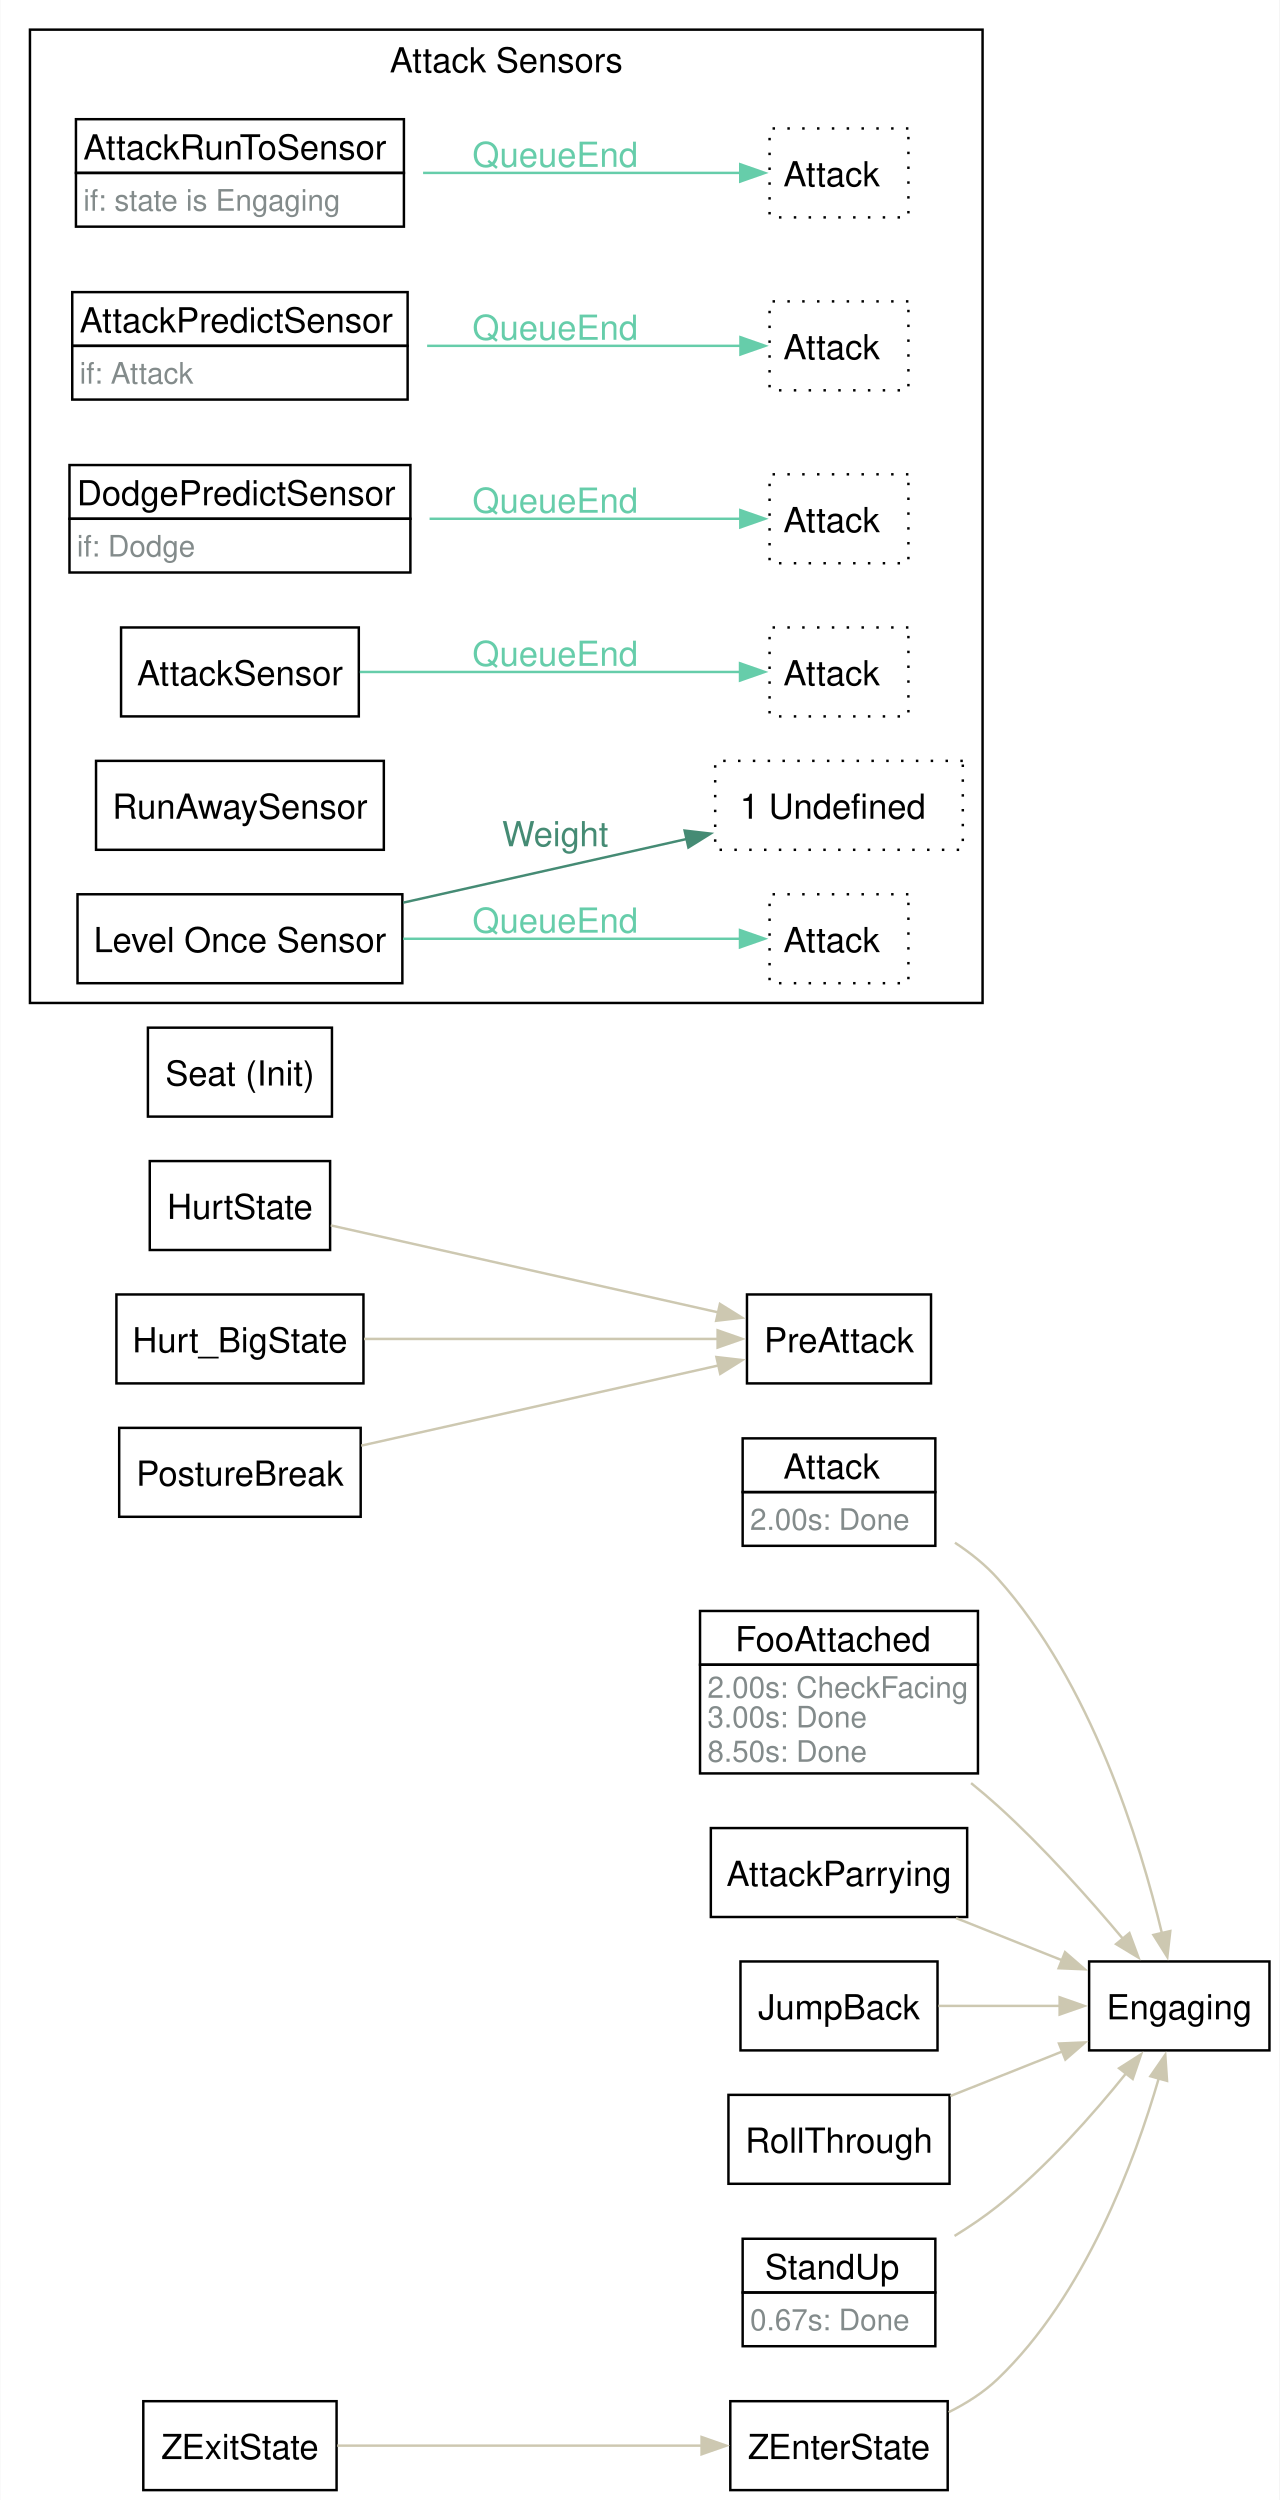
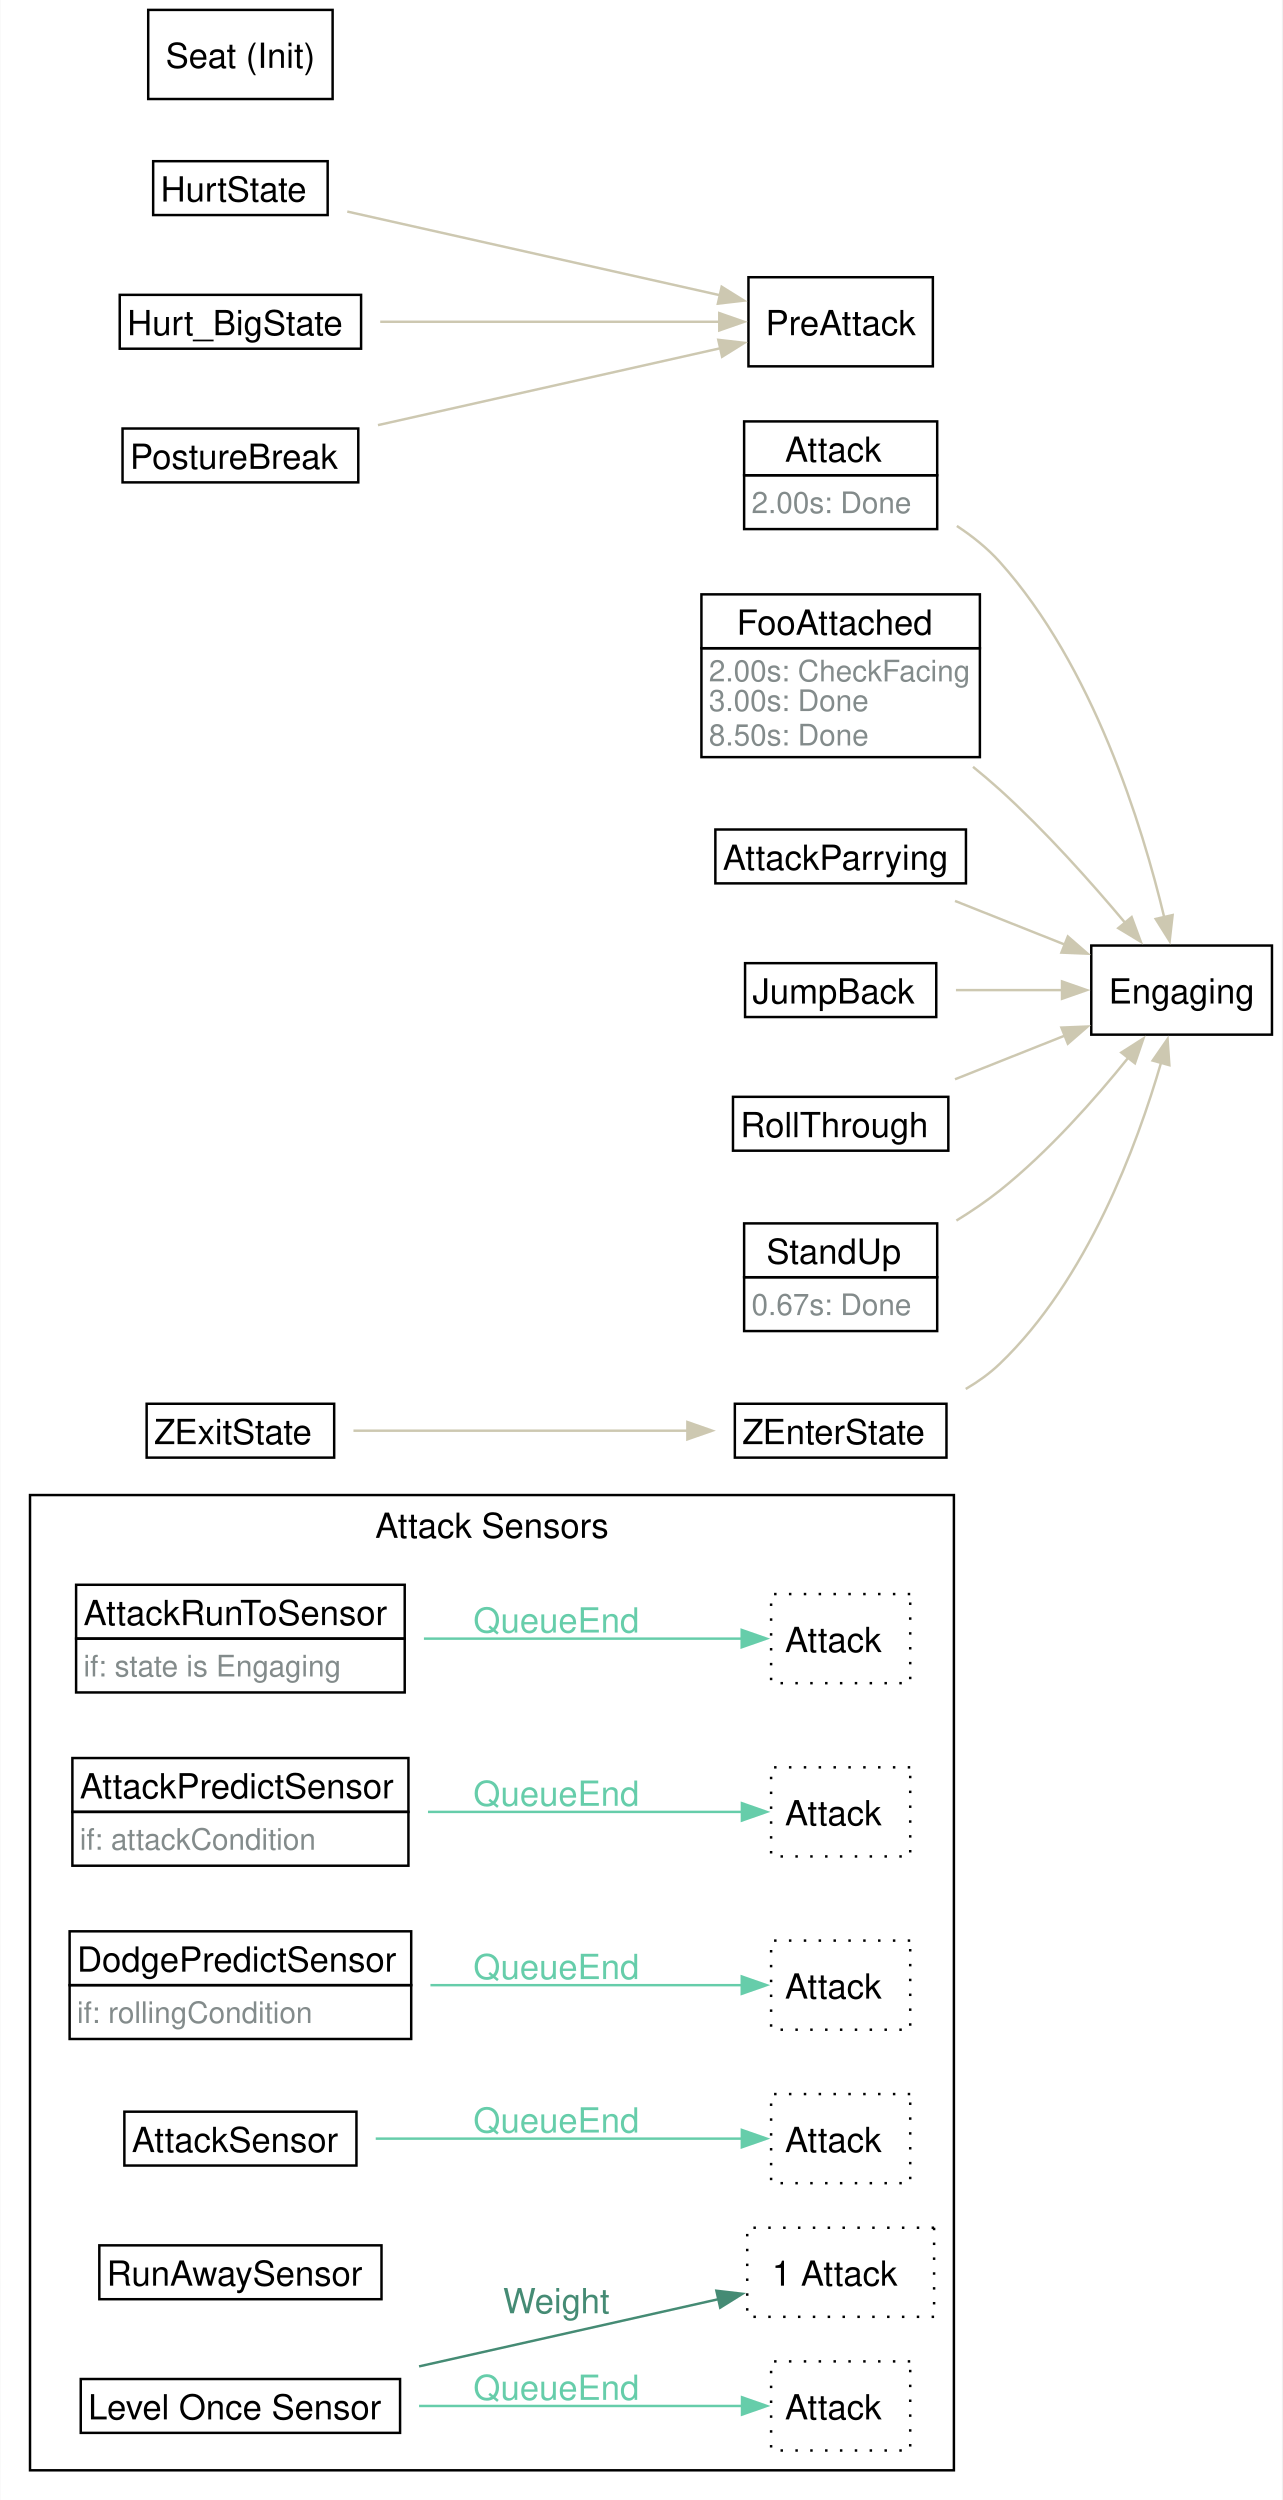
- <svg xmlns="http://www.w3.org/2000/svg" width="518pt" height="1012pt" viewBox="0.00 0.00 517.75 1012.00">
-   <g id="graph0" class="graph" transform="scale(1 1) rotate(0) translate(4 1008)">
-     <polygon fill="white" stroke="none" points="-4,4 -4,-1008 513.75,-1008 513.75,4 -4,4" />
+ <svg xmlns="http://www.w3.org/2000/svg" width="518pt" height="1010pt" viewBox="0.00 0.00 517.75 1010.00">
+   <g id="graph0" class="graph" transform="scale(1 1) rotate(0) translate(4 1006)">
+     <polygon fill="white" stroke="none" points="-4,4 -4,-1006 513.75,-1006 513.75,4 -4,4" />
    <g id="clust1" class="cluster">
-       <polygon fill="none" stroke="black" points="8,-602 8,-996 393.62,-996 393.62,-602 8,-602" />
-       <text text-anchor="middle" x="200.81" y="-978.7" font-family="Helvetica,sans-Serif" font-size="14.00">Attack Sensors</text>
+       <polygon fill="none" stroke="black" points="8,-8 8,-402 381.25,-402 381.25,-8 8,-8" />
+       <text text-anchor="middle" x="194.62" y="-384.7" font-family="Helvetica,sans-Serif" font-size="14.00">Attack Sensors</text>
    </g>
    <g id="node1" class="node">
-       <polygon fill="none" stroke="black" points="296.5,-404 296.5,-425.75 374.5,-425.75 374.5,-404 296.5,-404" />
-       <text text-anchor="start" x="313" y="-409.45" font-family="Helvetica,sans-Serif" font-size="14.00">Attack  </text>
-       <polygon fill="none" stroke="black" points="296.5,-382.25 296.5,-404 374.5,-404 374.5,-382.25 296.5,-382.25" />
-       <text text-anchor="start" x="299.5" y="-388.7" font-family="Helvetica,sans-Serif" font-size="12.00" fill="#838b8b">2.00s: Done</text>
-       <text text-anchor="start" x="364" y="-388.7" font-family="Helvetica,sans-Serif" font-size="14.00">  </text>
+       <polygon fill="none" stroke="black" points="28.5,-23.12 28.5,-44.88 157.5,-44.88 157.5,-23.12 28.5,-23.12" />
+       <text text-anchor="start" x="31.5" y="-28.57" font-family="Helvetica,sans-Serif" font-size="14.00">Level Once Sensor  </text>
    </g>
    <g id="node2" class="node">
-       <polygon fill="none" stroke="black" points="509.75,-214 436.75,-214 436.75,-178 509.75,-178 509.75,-214" />
-       <text text-anchor="middle" x="473.25" y="-190.57" font-family="Helvetica,sans-Serif" font-size="14.00">Engaging</text>
+       <polygon fill="none" stroke="black" stroke-dasharray="1,5" points="363.6,-52 307.4,-52 307.4,-16 363.6,-16 363.6,-52" />
+       <text text-anchor="start" x="313" y="-28.57" font-family="Helvetica,sans-Serif" font-size="14.00">Attack  </text>
    </g>
    <g id="edge1" class="edge">
-       <path fill="none" stroke="#cdc8b1" d="M382.44,-383.51C388.78,-379.34 394.81,-374.51 399.75,-369 437.42,-327 457.31,-262.61 466.23,-225.38" />
-       <polygon fill="#cdc8b1" stroke="#cdc8b1" points="469.61,-226.31 468.41,-215.78 462.78,-224.75 469.61,-226.31" />
+       <path fill="none" stroke="#66cdaa" d="M165.18,-34C207.99,-34 260.81,-34 295.96,-34" />
+       <polygon fill="#66cdaa" stroke="#66cdaa" points="295.65,-37.5 305.65,-34 295.65,-30.5 295.65,-37.5" />
+       <text text-anchor="middle" x="220.62" y="-36.45" font-family="Helvetica,sans-Serif" font-size="14.00" fill="#66cdaa">QueueEnd</text>
    </g>
    <g id="node3" class="node">
-       <polygon fill="none" stroke="black" points="279.25,-334.12 279.25,-355.88 391.75,-355.88 391.75,-334.12 279.25,-334.12" />
-       <text text-anchor="start" x="293.5" y="-339.57" font-family="Helvetica,sans-Serif" font-size="14.00">FooAttached  </text>
-       <polygon fill="none" stroke="black" points="279.25,-290.12 279.25,-334.12 391.75,-334.12 391.75,-290.12 279.25,-290.12" />
-       <text text-anchor="start" x="282.25" y="-320.73" font-family="Helvetica,sans-Serif" font-size="12.00" fill="#838b8b">2.00s: CheckFacing</text>
-       <text text-anchor="start" x="282.25" y="-308.73" font-family="Helvetica,sans-Serif" font-size="12.00" fill="#838b8b">3.00s: Done</text>
-       <text text-anchor="start" x="282.25" y="-294.83" font-family="Helvetica,sans-Serif" font-size="12.00" fill="#838b8b">8.50s: Done</text>
-       <text text-anchor="start" x="346.75" y="-294.83" font-family="Helvetica,sans-Serif" font-size="14.00">  </text>
+       <polygon fill="none" stroke="black" stroke-dasharray="1,5" points="373.25,-106 297.75,-106 297.75,-70 373.25,-70 373.25,-106" />
+       <text text-anchor="start" x="307.75" y="-82.58" font-family="Helvetica,sans-Serif" font-size="14.00">1 Attack  </text>
    </g>
    <g id="edge2" class="edge">
-       <path fill="none" stroke="#cdc8b1" d="M388.97,-286.2C392.69,-283.18 396.32,-280.09 399.75,-277 418.18,-260.35 436.83,-239.4 450.59,-222.99" />
-       <polygon fill="#cdc8b1" stroke="#cdc8b1" points="453.06,-225.49 456.74,-215.55 447.67,-221.03 453.06,-225.49" />
+       <path fill="none" stroke="#458b74" d="M165.18,-49.98C204.3,-58.77 251.78,-69.43 286.5,-77.22" />
+       <polygon fill="#458b74" stroke="#458b74" points="285.3,-80.54 295.82,-79.31 286.83,-73.71 285.3,-80.54" />
+       <text text-anchor="middle" x="220.62" y="-71.44" font-family="Helvetica,sans-Serif" font-size="14.00" fill="#458b74">Weight</text>
    </g>
    <g id="node4" class="node">
-       <polygon fill="none" stroke="black" points="387.38,-268 283.62,-268 283.62,-232 387.38,-232 387.38,-268" />
-       <text text-anchor="middle" x="335.5" y="-244.57" font-family="Helvetica,sans-Serif" font-size="14.00">AttackParrying</text>
+       <polygon fill="none" stroke="black" points="36,-77.12 36,-98.88 150,-98.88 150,-77.12 36,-77.12" />
+       <text text-anchor="start" x="39" y="-82.58" font-family="Helvetica,sans-Serif" font-size="14.00">RunAwaySensor  </text>
+     </g>
+     <g id="node5" class="node">
+       <polygon fill="none" stroke="black" points="46.12,-131.12 46.12,-152.88 139.88,-152.88 139.88,-131.12 46.12,-131.12" />
+       <text text-anchor="start" x="49.12" y="-136.57" font-family="Helvetica,sans-Serif" font-size="14.00">AttackSensor  </text>
+     </g>
+     <g id="node6" class="node">
+       <polygon fill="none" stroke="black" stroke-dasharray="1,5" points="363.6,-160 307.4,-160 307.4,-124 363.6,-124 363.6,-160" />
+       <text text-anchor="start" x="313" y="-136.57" font-family="Helvetica,sans-Serif" font-size="14.00">Attack  </text>
    </g>
    <g id="edge3" class="edge">
-       <path fill="none" stroke="#cdc8b1" d="M382.84,-231.57C396.79,-226.02 412.1,-219.93 426.05,-214.38" />
-       <polygon fill="#cdc8b1" stroke="#cdc8b1" points="427,-217.77 435,-210.82 424.41,-211.26 427,-217.77" />
-     </g>
-     <g id="node5" class="node">
-       <polygon fill="none" stroke="black" points="129.5,-538 56.5,-538 56.5,-502 129.5,-502 129.5,-538" />
-       <text text-anchor="middle" x="93" y="-514.58" font-family="Helvetica,sans-Serif" font-size="14.00">HurtState</text>
-     </g>
-     <g id="node6" class="node">
-       <polygon fill="none" stroke="black" points="372.75,-484 298.25,-484 298.25,-448 372.75,-448 372.75,-484" />
-       <text text-anchor="middle" x="335.5" y="-460.57" font-family="Helvetica,sans-Serif" font-size="14.00">PreAttack</text>
+       <path fill="none" stroke="#66cdaa" d="M147.67,-142C192.56,-142 255.52,-142 295.66,-142" />
+       <polygon fill="#66cdaa" stroke="#66cdaa" points="295.58,-145.5 305.58,-142 295.58,-138.5 295.58,-145.5" />
+       <text text-anchor="middle" x="220.62" y="-144.45" font-family="Helvetica,sans-Serif" font-size="14.00" fill="#66cdaa">QueueEnd</text>
+     </g>
+     <g id="node7" class="node">
+       <polygon fill="none" stroke="black" points="24,-204 24,-225.75 162,-225.75 162,-204 24,-204" />
+       <text text-anchor="start" x="27" y="-209.45" font-family="Helvetica,sans-Serif" font-size="14.00">DodgePredictSensor  </text>
+       <polygon fill="none" stroke="black" points="24,-182.25 24,-204 162,-204 162,-182.25 24,-182.25" />
+       <text text-anchor="start" x="27" y="-188.7" font-family="Helvetica,sans-Serif" font-size="12.00" fill="#838b8b">if: rollingCondition</text>
+       <text text-anchor="start" x="123.75" y="-188.7" font-family="Helvetica,sans-Serif" font-size="14.00">  </text>
+     </g>
+     <g id="node8" class="node">
+       <polygon fill="none" stroke="black" stroke-dasharray="1,5" points="363.6,-222 307.4,-222 307.4,-186 363.6,-186 363.6,-222" />
+       <text text-anchor="start" x="313" y="-198.57" font-family="Helvetica,sans-Serif" font-size="14.00">Attack  </text>
    </g>
    <g id="edge4" class="edge">
-       <path fill="none" stroke="#cdc8b1" d="M129.75,-511.97C171.45,-502.61 240.58,-487.09 286.82,-476.7" />
-       <polygon fill="#cdc8b1" stroke="#cdc8b1" points="287.3,-480.18 296.29,-474.58 285.77,-473.35 287.3,-480.18" />
-     </g>
-     <g id="node7" class="node">
-       <polygon fill="none" stroke="black" points="143,-484 43,-484 43,-448 143,-448 143,-484" />
-       <text text-anchor="middle" x="93" y="-460.57" font-family="Helvetica,sans-Serif" font-size="14.00">Hurt_BigState</text>
+       <path fill="none" stroke="#66cdaa" d="M169.77,-204C211.64,-204 261.9,-204 295.8,-204" />
+       <polygon fill="#66cdaa" stroke="#66cdaa" points="295.55,-207.5 305.55,-204 295.55,-200.5 295.55,-207.5" />
+       <text text-anchor="middle" x="220.62" y="-206.45" font-family="Helvetica,sans-Serif" font-size="14.00" fill="#66cdaa">QueueEnd</text>
+     </g>
+     <g id="node9" class="node">
+       <polygon fill="none" stroke="black" points="25.12,-274 25.12,-295.75 160.88,-295.75 160.88,-274 25.12,-274" />
+       <text text-anchor="start" x="28.12" y="-279.45" font-family="Helvetica,sans-Serif" font-size="14.00">AttackPredictSensor  </text>
+       <polygon fill="none" stroke="black" points="25.12,-252.25 25.12,-274 160.88,-274 160.88,-252.25 25.12,-252.25" />
+       <text text-anchor="start" x="28.12" y="-258.7" font-family="Helvetica,sans-Serif" font-size="12.00" fill="#838b8b">if: attackCondition</text>
+       <text text-anchor="start" x="123.38" y="-258.7" font-family="Helvetica,sans-Serif" font-size="14.00">  </text>
+     </g>
+     <g id="node10" class="node">
+       <polygon fill="none" stroke="black" stroke-dasharray="1,5" points="363.6,-292 307.4,-292 307.4,-256 363.6,-256 363.6,-292" />
+       <text text-anchor="start" x="313" y="-268.57" font-family="Helvetica,sans-Serif" font-size="14.00">Attack  </text>
    </g>
    <g id="edge5" class="edge">
-       <path fill="none" stroke="#cdc8b1" d="M143.25,-466C185.11,-466 244.87,-466 286.4,-466" />
-       <polygon fill="#cdc8b1" stroke="#cdc8b1" points="286.36,-469.5 296.36,-466 286.36,-462.5 286.36,-469.5" />
-     </g>
-     <g id="node8" class="node">
-       <polygon fill="none" stroke="black" points="375.38,-214 295.62,-214 295.62,-178 375.38,-178 375.38,-214" />
-       <text text-anchor="middle" x="335.5" y="-190.57" font-family="Helvetica,sans-Serif" font-size="14.00">JumpBack</text>
+       <path fill="none" stroke="#66cdaa" d="M168.78,-274C210.84,-274 261.6,-274 295.77,-274" />
+       <polygon fill="#66cdaa" stroke="#66cdaa" points="295.61,-277.5 305.61,-274 295.61,-270.5 295.61,-277.5" />
+       <text text-anchor="middle" x="220.62" y="-276.45" font-family="Helvetica,sans-Serif" font-size="14.00" fill="#66cdaa">QueueEnd</text>
+     </g>
+     <g id="node11" class="node">
+       <polygon fill="none" stroke="black" points="26.62,-344 26.62,-365.75 159.38,-365.75 159.38,-344 26.62,-344" />
+       <text text-anchor="start" x="29.62" y="-349.45" font-family="Helvetica,sans-Serif" font-size="14.00">AttackRunToSensor  </text>
+       <polygon fill="none" stroke="black" points="26.62,-322.25 26.62,-344 159.38,-344 159.38,-322.25 26.62,-322.25" />
+       <text text-anchor="start" x="29.62" y="-328.7" font-family="Helvetica,sans-Serif" font-size="12.00" fill="#838b8b">if: state is Engaging</text>
+       <text text-anchor="start" x="133.88" y="-328.7" font-family="Helvetica,sans-Serif" font-size="14.00">  </text>
+     </g>
+     <g id="node12" class="node">
+       <polygon fill="none" stroke="black" stroke-dasharray="1,5" points="363.6,-362 307.4,-362 307.4,-326 363.6,-326 363.6,-362" />
+       <text text-anchor="start" x="313" y="-338.57" font-family="Helvetica,sans-Serif" font-size="14.00">Attack  </text>
    </g>
    <g id="edge6" class="edge">
-       <path fill="none" stroke="#cdc8b1" d="M375.76,-196C391.14,-196 408.91,-196 424.98,-196" />
-       <polygon fill="#cdc8b1" stroke="#cdc8b1" points="424.81,-199.5 434.81,-196 424.81,-192.5 424.81,-199.5" />
-     </g>
-     <g id="node9" class="node">
-       <polygon fill="none" stroke="black" points="141.88,-430 44.12,-430 44.12,-394 141.88,-394 141.88,-430" />
-       <text text-anchor="middle" x="93" y="-406.57" font-family="Helvetica,sans-Serif" font-size="14.00">PostureBreak</text>
+       <path fill="none" stroke="#66cdaa" d="M167.14,-344C209.42,-344 260.92,-344 295.54,-344" />
+       <polygon fill="#66cdaa" stroke="#66cdaa" points="295.52,-347.5 305.52,-344 295.52,-340.5 295.52,-347.5" />
+       <text text-anchor="middle" x="220.62" y="-346.45" font-family="Helvetica,sans-Serif" font-size="14.00" fill="#66cdaa">QueueEnd</text>
+     </g>
+     <g id="node13" class="node">
+       <polygon fill="none" stroke="black" points="296.5,-814 296.5,-835.75 374.5,-835.75 374.5,-814 296.5,-814" />
+       <text text-anchor="start" x="313" y="-819.45" font-family="Helvetica,sans-Serif" font-size="14.00">Attack  </text>
+       <polygon fill="none" stroke="black" points="296.5,-792.25 296.5,-814 374.5,-814 374.5,-792.25 296.5,-792.25" />
+       <text text-anchor="start" x="299.5" y="-798.7" font-family="Helvetica,sans-Serif" font-size="12.00" fill="#838b8b">2.00s: Done</text>
+       <text text-anchor="start" x="364" y="-798.7" font-family="Helvetica,sans-Serif" font-size="14.00">  </text>
+     </g>
+     <g id="node14" class="node">
+       <polygon fill="none" stroke="black" points="509.75,-624 436.75,-624 436.75,-588 509.75,-588 509.75,-624" />
+       <text text-anchor="middle" x="473.25" y="-600.58" font-family="Helvetica,sans-Serif" font-size="14.00">Engaging</text>
    </g>
    <g id="edge7" class="edge">
-       <path fill="none" stroke="#cdc8b1" d="M142.09,-422.8C184.16,-432.24 244.91,-445.89 286.85,-455.3" />
-       <polygon fill="#cdc8b1" stroke="#cdc8b1" points="285.88,-458.67 296.4,-457.45 287.41,-451.84 285.88,-458.67" />
-     </g>
-     <g id="node10" class="node">
-       <polygon fill="none" stroke="black" points="380.25,-160 290.75,-160 290.75,-124 380.25,-124 380.25,-160" />
-       <text text-anchor="middle" x="335.5" y="-136.57" font-family="Helvetica,sans-Serif" font-size="14.00">RollThrough</text>
+       <path fill="none" stroke="#cdc8b1" d="M382.44,-793.51C388.78,-789.34 394.81,-784.51 399.75,-779 437.42,-737 457.31,-672.61 466.23,-635.38" />
+       <polygon fill="#cdc8b1" stroke="#cdc8b1" points="469.61,-636.31 468.41,-625.78 462.78,-634.75 469.61,-636.31" />
+     </g>
+     <g id="node15" class="node">
+       <polygon fill="none" stroke="black" points="279.25,-744.12 279.25,-765.88 391.75,-765.88 391.75,-744.12 279.25,-744.12" />
+       <text text-anchor="start" x="293.5" y="-749.58" font-family="Helvetica,sans-Serif" font-size="14.00">FooAttached  </text>
+       <polygon fill="none" stroke="black" points="279.25,-700.12 279.25,-744.12 391.75,-744.12 391.75,-700.12 279.25,-700.12" />
+       <text text-anchor="start" x="282.25" y="-730.73" font-family="Helvetica,sans-Serif" font-size="12.00" fill="#838b8b">2.00s: CheckFacing</text>
+       <text text-anchor="start" x="282.25" y="-718.73" font-family="Helvetica,sans-Serif" font-size="12.00" fill="#838b8b">3.00s: Done</text>
+       <text text-anchor="start" x="282.25" y="-704.83" font-family="Helvetica,sans-Serif" font-size="12.00" fill="#838b8b">8.50s: Done</text>
+       <text text-anchor="start" x="346.75" y="-704.83" font-family="Helvetica,sans-Serif" font-size="14.00">  </text>
    </g>
    <g id="edge8" class="edge">
-       <path fill="none" stroke="#cdc8b1" d="M380.57,-159.53C395.15,-165.33 411.41,-171.8 426.13,-177.66" />
-       <polygon fill="#cdc8b1" stroke="#cdc8b1" points="424.55,-180.79 435.13,-181.24 427.14,-174.29 424.55,-180.79" />
-     </g>
-     <g id="node11" class="node">
-       <polygon fill="none" stroke="black" points="296.5,-80 296.5,-101.75 374.5,-101.75 374.5,-80 296.5,-80" />
-       <text text-anchor="start" x="305.5" y="-85.45" font-family="Helvetica,sans-Serif" font-size="14.00">StandUp  </text>
-       <polygon fill="none" stroke="black" points="296.5,-58.25 296.5,-80 374.5,-80 374.5,-58.25 296.5,-58.25" />
-       <text text-anchor="start" x="299.5" y="-64.7" font-family="Helvetica,sans-Serif" font-size="12.00" fill="#838b8b">0.67s: Done</text>
-       <text text-anchor="start" x="364" y="-64.7" font-family="Helvetica,sans-Serif" font-size="14.00">  </text>
+       <path fill="none" stroke="#cdc8b1" d="M388.97,-696.2C392.69,-693.18 396.32,-690.09 399.75,-687 418.18,-670.35 436.83,-649.4 450.59,-632.99" />
+       <polygon fill="#cdc8b1" stroke="#cdc8b1" points="453.06,-635.49 456.74,-625.55 447.67,-631.03 453.06,-635.49" />
+     </g>
+     <g id="node16" class="node">
+       <polygon fill="none" stroke="black" points="284.88,-649.12 284.88,-670.88 386.12,-670.88 386.12,-649.12 284.88,-649.12" />
+       <text text-anchor="start" x="287.88" y="-654.58" font-family="Helvetica,sans-Serif" font-size="14.00">AttackParrying  </text>
    </g>
    <g id="edge9" class="edge">
-       <path fill="none" stroke="#cdc8b1" d="M382.26,-102.89C388.36,-106.63 394.35,-110.7 399.75,-115 419.42,-130.68 438.27,-152 451.81,-168.83" />
-       <polygon fill="#cdc8b1" stroke="#cdc8b1" points="448.89,-170.77 457.82,-176.46 454.39,-166.44 448.89,-170.77" />
-     </g>
-     <g id="node12" class="node">
-       <polygon fill="none" stroke="black" points="379.5,-36 291.5,-36 291.5,0 379.5,0 379.5,-36" />
-       <text text-anchor="middle" x="335.5" y="-12.57" font-family="Helvetica,sans-Serif" font-size="14.00">ZEnterState</text>
+       <path fill="none" stroke="#cdc8b1" d="M381.7,-642.02C395.96,-636.35 411.73,-630.07 426.06,-624.38" />
+       <polygon fill="#cdc8b1" stroke="#cdc8b1" points="427.28,-627.66 435.28,-620.71 424.69,-621.15 427.28,-627.66" />
+     </g>
+     <g id="node17" class="node">
+       <polygon fill="none" stroke="black" points="57.75,-919.12 57.75,-940.88 128.25,-940.88 128.25,-919.12 57.75,-919.12" />
+       <text text-anchor="start" x="60.75" y="-924.58" font-family="Helvetica,sans-Serif" font-size="14.00">HurtState  </text>
+     </g>
+     <g id="node18" class="node">
+       <polygon fill="none" stroke="black" points="372.75,-894 298.25,-894 298.25,-858 372.75,-858 372.75,-894" />
+       <text text-anchor="middle" x="335.5" y="-870.58" font-family="Helvetica,sans-Serif" font-size="14.00">PreAttack</text>
    </g>
    <g id="edge10" class="edge">
-       <path fill="none" stroke="#cdc8b1" d="M379.9,-31.54C387.09,-35.12 394.06,-39.55 399.75,-45 435.09,-78.81 455.28,-133.36 464.98,-166.81" />
-       <polygon fill="#cdc8b1" stroke="#cdc8b1" points="461.55,-167.53 467.58,-176.24 468.3,-165.67 461.55,-167.53" />
-     </g>
-     <g id="node13" class="node">
-       <polygon fill="none" stroke="black" points="132.12,-36 53.88,-36 53.88,0 132.12,0 132.12,-36" />
-       <text text-anchor="middle" x="93" y="-12.57" font-family="Helvetica,sans-Serif" font-size="14.00">ZExitState</text>
+       <path fill="none" stroke="#cdc8b1" d="M136.17,-920.53C178.3,-911.07 242.97,-896.55 286.92,-886.68" />
+       <polygon fill="#cdc8b1" stroke="#cdc8b1" points="287.43,-890.16 296.42,-884.55 285.9,-883.33 287.43,-890.16" />
+     </g>
+     <g id="node19" class="node">
+       <polygon fill="none" stroke="black" points="44.25,-865.12 44.25,-886.88 141.75,-886.88 141.75,-865.12 44.25,-865.12" />
+       <text text-anchor="start" x="47.25" y="-870.58" font-family="Helvetica,sans-Serif" font-size="14.00">Hurt_BigState  </text>
    </g>
    <g id="edge11" class="edge">
-       <path fill="none" stroke="#cdc8b1" d="M132.37,-18C172.27,-18 235.06,-18 280.06,-18" />
-       <polygon fill="#cdc8b1" stroke="#cdc8b1" points="279.87,-21.5 289.87,-18 279.87,-14.5 279.87,-21.5" />
-     </g>
-     <g id="node14" class="node">
-       <polygon fill="none" stroke="black" points="130.25,-592 55.75,-592 55.75,-556 130.25,-556 130.25,-592" />
-       <text text-anchor="middle" x="93" y="-568.58" font-family="Helvetica,sans-Serif" font-size="14.00">Seat (Init)</text>
-     </g>
-     <g id="node15" class="node">
-       <polygon fill="none" stroke="black" points="158.75,-646 27.25,-646 27.25,-610 158.75,-610 158.75,-646" />
-       <text text-anchor="middle" x="93" y="-622.58" font-family="Helvetica,sans-Serif" font-size="14.00">Level Once Sensor</text>
-     </g>
-     <g id="node16" class="node">
-       <polygon fill="none" stroke="black" stroke-dasharray="1,5" points="363.6,-646 307.4,-646 307.4,-610 363.6,-610 363.6,-646" />
-       <text text-anchor="start" x="313" y="-622.58" font-family="Helvetica,sans-Serif" font-size="14.00">Attack  </text>
+       <path fill="none" stroke="#cdc8b1" d="M149.48,-876C190.93,-876 247.01,-876 286.53,-876" />
+       <polygon fill="#cdc8b1" stroke="#cdc8b1" points="286.46,-879.5 296.46,-876 286.46,-872.5 286.46,-879.5" />
+     </g>
+     <g id="node20" class="node">
+       <polygon fill="none" stroke="black" points="296.88,-595.12 296.88,-616.88 374.12,-616.88 374.12,-595.12 296.88,-595.12" />
+       <text text-anchor="start" x="299.88" y="-600.58" font-family="Helvetica,sans-Serif" font-size="14.00">JumpBack  </text>
    </g>
    <g id="edge12" class="edge">
-       <path fill="none" stroke="#66cdaa" d="M159.08,-628C202.77,-628 258.85,-628 295.69,-628" />
-       <polygon fill="#66cdaa" stroke="#66cdaa" points="295.42,-631.5 305.42,-628 295.42,-624.5 295.42,-631.5" />
-       <text text-anchor="middle" x="220.62" y="-630.45" font-family="Helvetica,sans-Serif" font-size="14.00" fill="#66cdaa">QueueEnd</text>
-     </g>
-     <g id="node17" class="node">
-       <polygon fill="none" stroke="black" stroke-dasharray="1,5" points="385.62,-700 285.38,-700 285.38,-664 385.62,-664 385.62,-700" />
-       <text text-anchor="start" x="295.38" y="-676.58" font-family="Helvetica,sans-Serif" font-size="14.00">1 Undefined  </text>
+       <path fill="none" stroke="#cdc8b1" d="M382.08,-606C395.92,-606 411.15,-606 425.09,-606" />
+       <polygon fill="#cdc8b1" stroke="#cdc8b1" points="424.93,-609.5 434.93,-606 424.93,-602.5 424.93,-609.5" />
+     </g>
+     <g id="node21" class="node">
+       <polygon fill="none" stroke="black" points="45.38,-811.12 45.38,-832.88 140.62,-832.88 140.62,-811.12 45.38,-811.12" />
+       <text text-anchor="start" x="48.38" y="-816.58" font-family="Helvetica,sans-Serif" font-size="14.00">PostureBreak  </text>
    </g>
    <g id="edge13" class="edge">
-       <path fill="none" stroke="#458b74" d="M159.08,-642.61C194.86,-650.65 238.95,-660.55 273.98,-668.41" />
-       <polygon fill="#458b74" stroke="#458b74" points="273.01,-671.78 283.53,-670.56 274.54,-664.95 273.01,-671.78" />
-       <text text-anchor="middle" x="220.62" y="-665.44" font-family="Helvetica,sans-Serif" font-size="14.00" fill="#458b74">Weight</text>
-     </g>
-     <g id="node18" class="node">
-       <polygon fill="none" stroke="black" points="151.25,-700 34.75,-700 34.75,-664 151.25,-664 151.25,-700" />
-       <text text-anchor="middle" x="93" y="-676.58" font-family="Helvetica,sans-Serif" font-size="14.00">RunAwaySensor</text>
-     </g>
-     <g id="node19" class="node">
-       <polygon fill="none" stroke="black" points="141.12,-754 44.88,-754 44.88,-718 141.12,-718 141.12,-754" />
-       <text text-anchor="middle" x="93" y="-730.58" font-family="Helvetica,sans-Serif" font-size="14.00">AttackSensor</text>
-     </g>
-     <g id="node20" class="node">
-       <polygon fill="none" stroke="black" stroke-dasharray="1,5" points="363.6,-754 307.4,-754 307.4,-718 363.6,-718 363.6,-754" />
-       <text text-anchor="start" x="313" y="-730.58" font-family="Helvetica,sans-Serif" font-size="14.00">Attack  </text>
+       <path fill="none" stroke="#cdc8b1" d="M148.57,-834.25C190.29,-843.62 247.21,-856.4 287.05,-865.35" />
+       <polygon fill="#cdc8b1" stroke="#cdc8b1" points="286.06,-868.71 296.58,-867.49 287.59,-861.88 286.06,-868.71" />
+     </g>
+     <g id="node22" class="node">
+       <polygon fill="none" stroke="black" points="292,-541.12 292,-562.88 379,-562.88 379,-541.12 292,-541.12" />
+       <text text-anchor="start" x="295" y="-546.58" font-family="Helvetica,sans-Serif" font-size="14.00">RollThrough  </text>
    </g>
    <g id="edge14" class="edge">
-       <path fill="none" stroke="#66cdaa" d="M141.52,-736C186.59,-736 253.51,-736 295.53,-736" />
-       <polygon fill="#66cdaa" stroke="#66cdaa" points="295.43,-739.5 305.43,-736 295.43,-732.5 295.43,-739.5" />
-       <text text-anchor="middle" x="220.62" y="-738.45" font-family="Helvetica,sans-Serif" font-size="14.00" fill="#66cdaa">QueueEnd</text>
-     </g>
-     <g id="node21" class="node">
-       <polygon fill="none" stroke="black" points="24,-798 24,-819.75 162,-819.75 162,-798 24,-798" />
-       <text text-anchor="start" x="27" y="-803.45" font-family="Helvetica,sans-Serif" font-size="14.00">DodgePredictSensor  </text>
-       <polygon fill="none" stroke="black" points="24,-776.25 24,-798 162,-798 162,-776.25 24,-776.25" />
-       <text text-anchor="start" x="27" y="-782.7" font-family="Helvetica,sans-Serif" font-size="12.00" fill="#838b8b">if: Dodge</text>
-       <text text-anchor="start" x="75" y="-782.7" font-family="Helvetica,sans-Serif" font-size="14.00">  </text>
-     </g>
-     <g id="node22" class="node">
-       <polygon fill="none" stroke="black" stroke-dasharray="1,5" points="363.6,-816 307.4,-816 307.4,-780 363.6,-780 363.6,-816" />
-       <text text-anchor="start" x="313" y="-792.58" font-family="Helvetica,sans-Serif" font-size="14.00">Attack  </text>
+       <path fill="none" stroke="#cdc8b1" d="M381.7,-569.98C395.96,-575.65 411.73,-581.93 426.06,-587.62" />
+       <polygon fill="#cdc8b1" stroke="#cdc8b1" points="424.69,-590.85 435.28,-591.29 427.28,-584.34 424.69,-590.85" />
+     </g>
+     <g id="node23" class="node">
+       <polygon fill="none" stroke="black" points="296.5,-490 296.5,-511.75 374.5,-511.75 374.5,-490 296.5,-490" />
+       <text text-anchor="start" x="305.5" y="-495.45" font-family="Helvetica,sans-Serif" font-size="14.00">StandUp  </text>
+       <polygon fill="none" stroke="black" points="296.5,-468.25 296.5,-490 374.5,-490 374.5,-468.25 296.5,-468.25" />
+       <text text-anchor="start" x="299.5" y="-474.7" font-family="Helvetica,sans-Serif" font-size="12.00" fill="#838b8b">0.67s: Done</text>
+       <text text-anchor="start" x="364" y="-474.7" font-family="Helvetica,sans-Serif" font-size="14.00">  </text>
    </g>
    <g id="edge15" class="edge">
-       <path fill="none" stroke="#66cdaa" d="M169.77,-798C211.64,-798 261.9,-798 295.8,-798" />
-       <polygon fill="#66cdaa" stroke="#66cdaa" points="295.55,-801.5 305.55,-798 295.55,-794.5 295.55,-801.5" />
-       <text text-anchor="middle" x="220.62" y="-800.45" font-family="Helvetica,sans-Serif" font-size="14.00" fill="#66cdaa">QueueEnd</text>
-     </g>
-     <g id="node23" class="node">
-       <polygon fill="none" stroke="black" points="25.12,-868 25.12,-889.75 160.88,-889.75 160.88,-868 25.12,-868" />
-       <text text-anchor="start" x="28.12" y="-873.45" font-family="Helvetica,sans-Serif" font-size="14.00">AttackPredictSensor  </text>
-       <polygon fill="none" stroke="black" points="25.12,-846.25 25.12,-868 160.88,-868 160.88,-846.25 25.12,-846.25" />
-       <text text-anchor="start" x="28.12" y="-852.7" font-family="Helvetica,sans-Serif" font-size="12.00" fill="#838b8b">if: Attack</text>
-       <text text-anchor="start" x="73.12" y="-852.7" font-family="Helvetica,sans-Serif" font-size="14.00">  </text>
+       <path fill="none" stroke="#cdc8b1" d="M382.26,-512.89C388.36,-516.63 394.35,-520.7 399.75,-525 419.42,-540.68 438.27,-562 451.81,-578.83" />
+       <polygon fill="#cdc8b1" stroke="#cdc8b1" points="448.89,-580.77 457.82,-586.46 454.39,-576.44 448.89,-580.77" />
    </g>
    <g id="node24" class="node">
-       <polygon fill="none" stroke="black" stroke-dasharray="1,5" points="363.6,-886 307.4,-886 307.4,-850 363.6,-850 363.6,-886" />
-       <text text-anchor="start" x="313" y="-862.58" font-family="Helvetica,sans-Serif" font-size="14.00">Attack  </text>
+       <polygon fill="none" stroke="black" points="292.75,-417.12 292.75,-438.88 378.25,-438.88 378.25,-417.12 292.75,-417.12" />
+       <text text-anchor="start" x="295.75" y="-422.57" font-family="Helvetica,sans-Serif" font-size="14.00">ZEnterState  </text>
    </g>
    <g id="edge16" class="edge">
-       <path fill="none" stroke="#66cdaa" d="M168.78,-868C210.84,-868 261.6,-868 295.77,-868" />
-       <polygon fill="#66cdaa" stroke="#66cdaa" points="295.61,-871.5 305.61,-868 295.61,-864.5 295.61,-871.5" />
-       <text text-anchor="middle" x="220.62" y="-870.45" font-family="Helvetica,sans-Serif" font-size="14.00" fill="#66cdaa">QueueEnd</text>
+       <path fill="none" stroke="#cdc8b1" d="M386.03,-444.85C391,-447.76 395.7,-451.12 399.75,-455 435.09,-488.81 455.28,-543.36 464.98,-576.81" />
+       <polygon fill="#cdc8b1" stroke="#cdc8b1" points="461.55,-577.53 467.58,-586.24 468.3,-575.67 461.55,-577.53" />
    </g>
    <g id="node25" class="node">
-       <polygon fill="none" stroke="black" points="26.62,-938 26.62,-959.75 159.38,-959.75 159.38,-938 26.62,-938" />
-       <text text-anchor="start" x="29.62" y="-943.45" font-family="Helvetica,sans-Serif" font-size="14.00">AttackRunToSensor  </text>
-       <polygon fill="none" stroke="black" points="26.62,-916.25 26.62,-938 159.38,-938 159.38,-916.25 26.62,-916.25" />
-       <text text-anchor="start" x="29.62" y="-922.7" font-family="Helvetica,sans-Serif" font-size="12.00" fill="#838b8b">if: state is Engaging</text>
-       <text text-anchor="start" x="133.88" y="-922.7" font-family="Helvetica,sans-Serif" font-size="14.00">  </text>
+       <polygon fill="none" stroke="black" points="55.12,-417.12 55.12,-438.88 130.88,-438.88 130.88,-417.12 55.12,-417.12" />
+       <text text-anchor="start" x="58.12" y="-422.57" font-family="Helvetica,sans-Serif" font-size="14.00">ZExitState  </text>
+     </g>
+     <g id="edge17" class="edge">
+       <path fill="none" stroke="#cdc8b1" d="M138.67,-428C176.67,-428 231.59,-428 273.61,-428" />
+       <polygon fill="#cdc8b1" stroke="#cdc8b1" points="273.58,-431.5 283.58,-428 273.58,-424.5 273.58,-431.5" />
    </g>
    <g id="node26" class="node">
-       <polygon fill="none" stroke="black" stroke-dasharray="1,5" points="363.6,-956 307.4,-956 307.4,-920 363.6,-920 363.6,-956" />
-       <text text-anchor="start" x="313" y="-932.58" font-family="Helvetica,sans-Serif" font-size="14.00">Attack  </text>
-     </g>
-     <g id="edge17" class="edge">
-       <path fill="none" stroke="#66cdaa" d="M167.14,-938C209.42,-938 260.92,-938 295.54,-938" />
-       <polygon fill="#66cdaa" stroke="#66cdaa" points="295.52,-941.5 305.52,-938 295.52,-934.5 295.52,-941.5" />
-       <text text-anchor="middle" x="220.62" y="-940.45" font-family="Helvetica,sans-Serif" font-size="14.00" fill="#66cdaa">QueueEnd</text>
+       <polygon fill="none" stroke="black" points="130.25,-1002 55.75,-1002 55.75,-966 130.25,-966 130.25,-1002" />
+       <text text-anchor="middle" x="93" y="-978.58" font-family="Helvetica,sans-Serif" font-size="14.00">Seat (Init)</text>
    </g>
  </g>
</svg>
